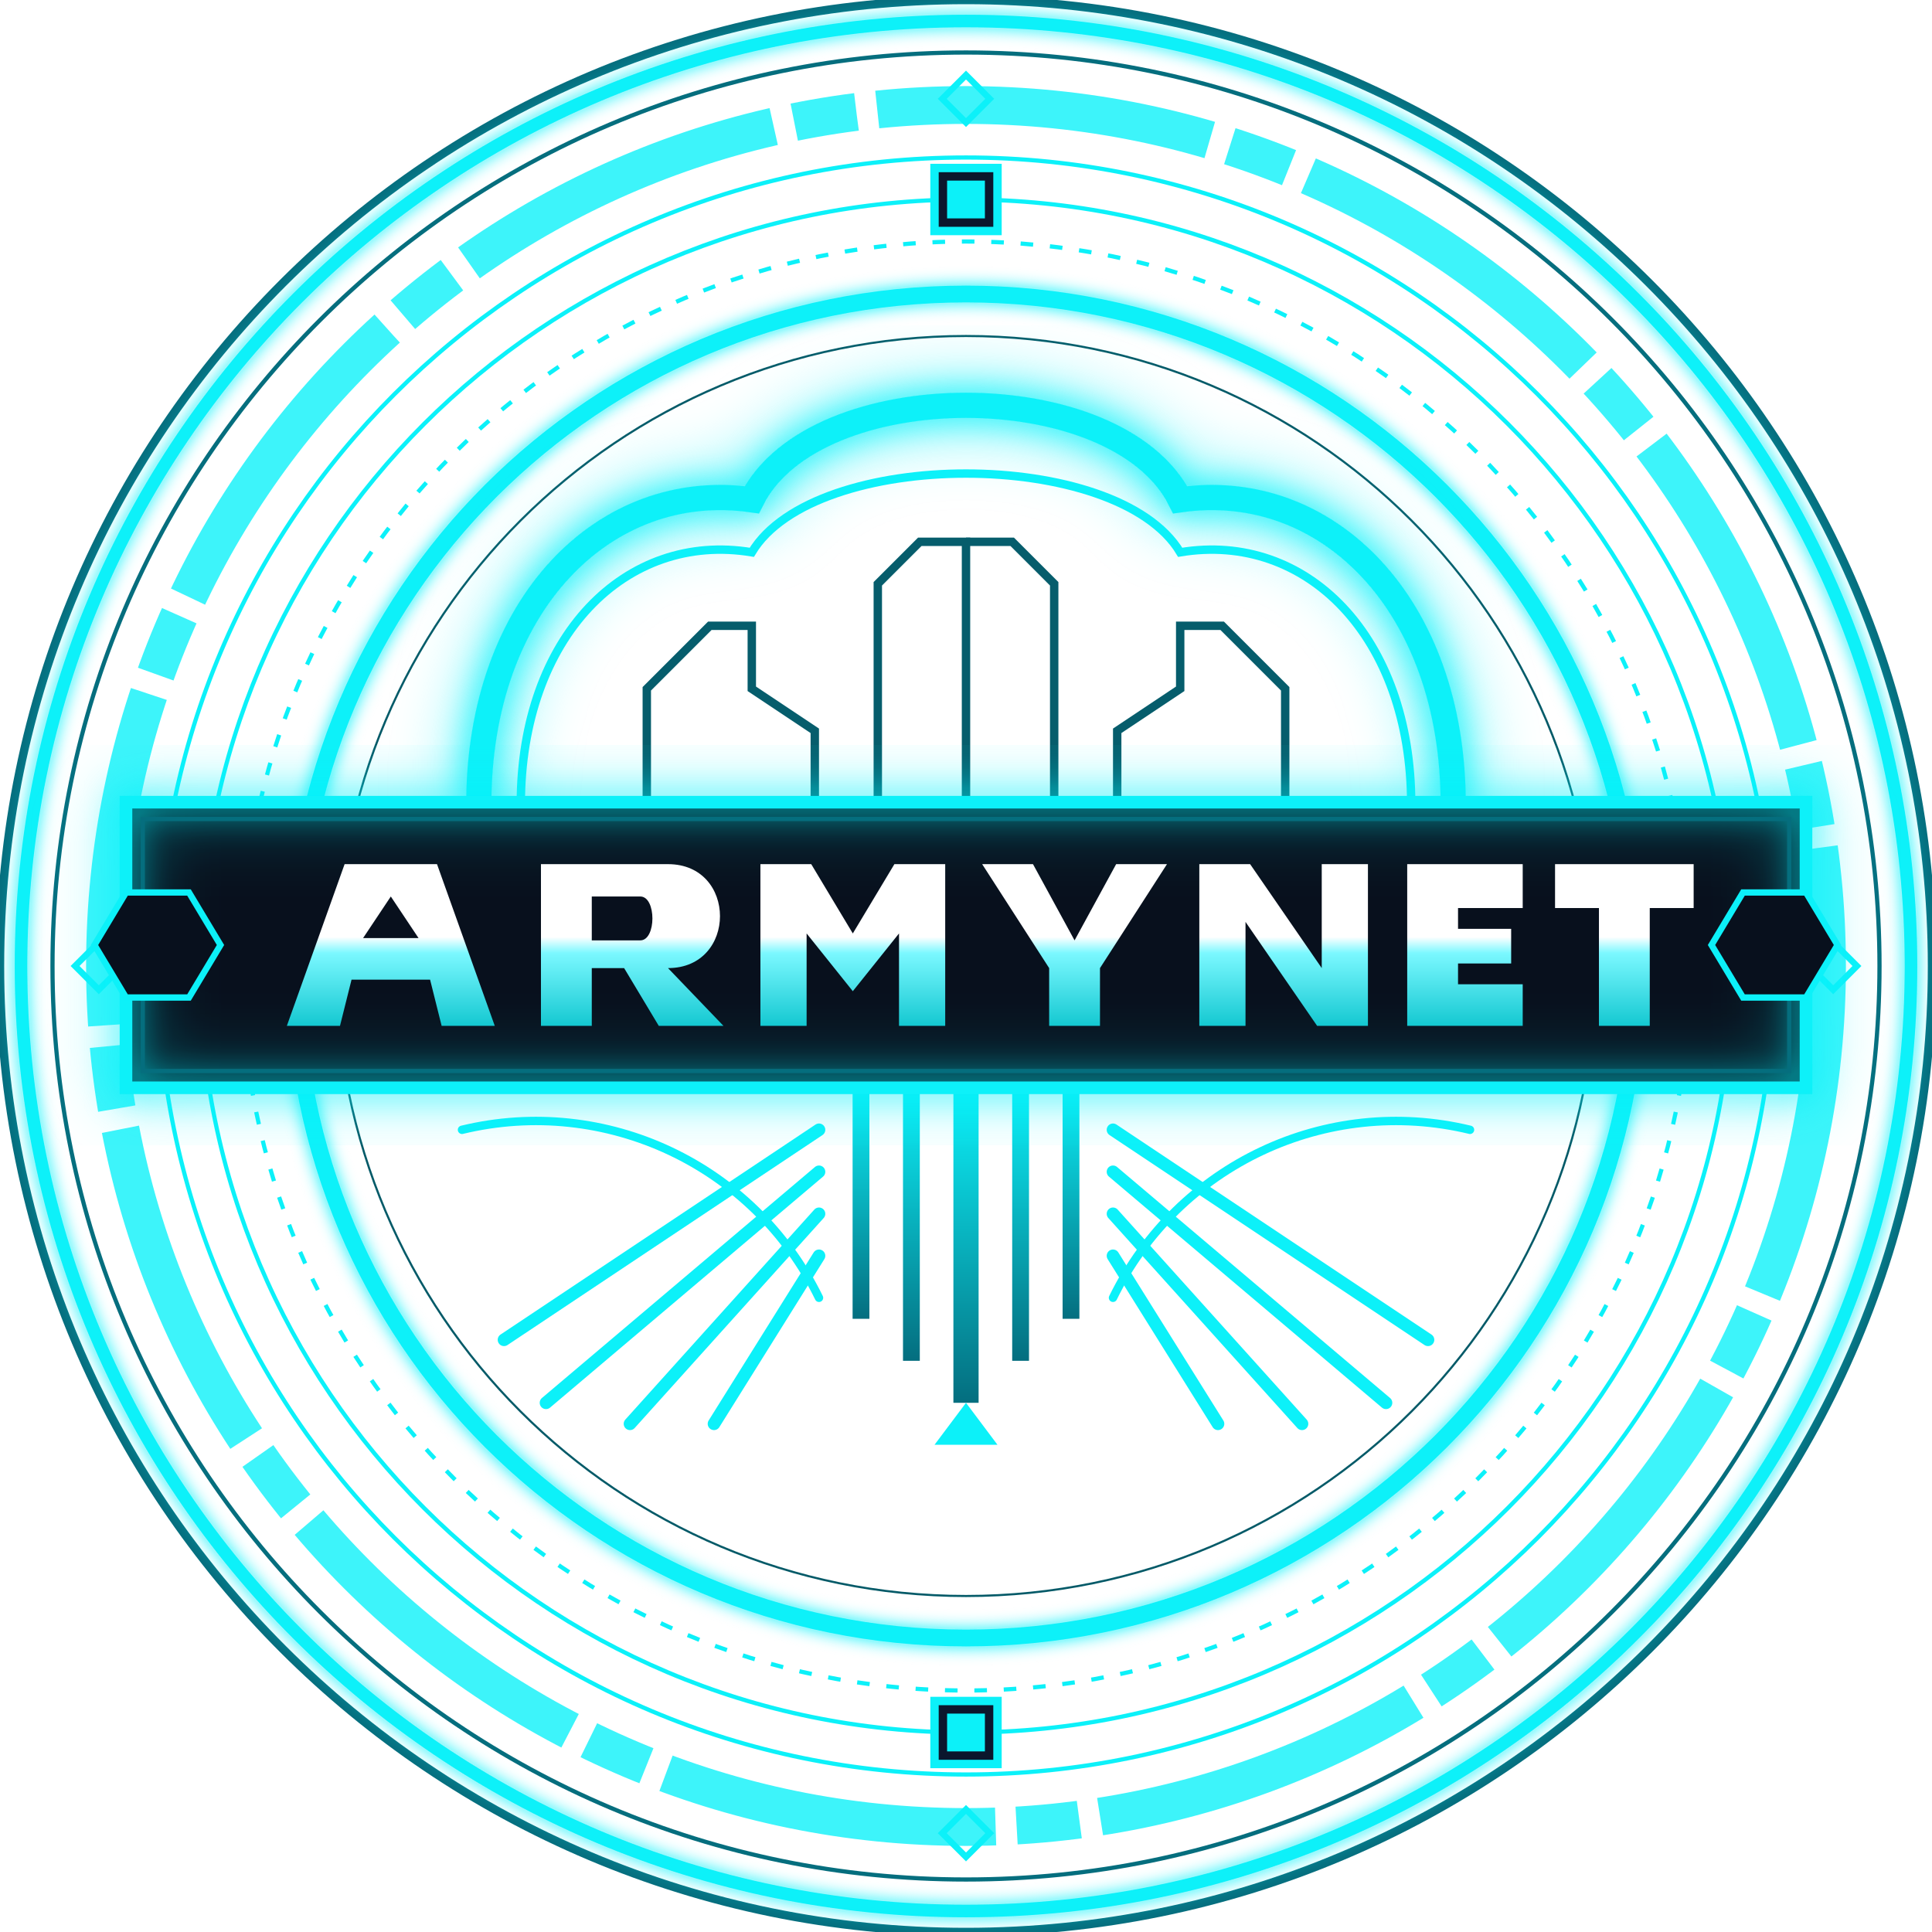
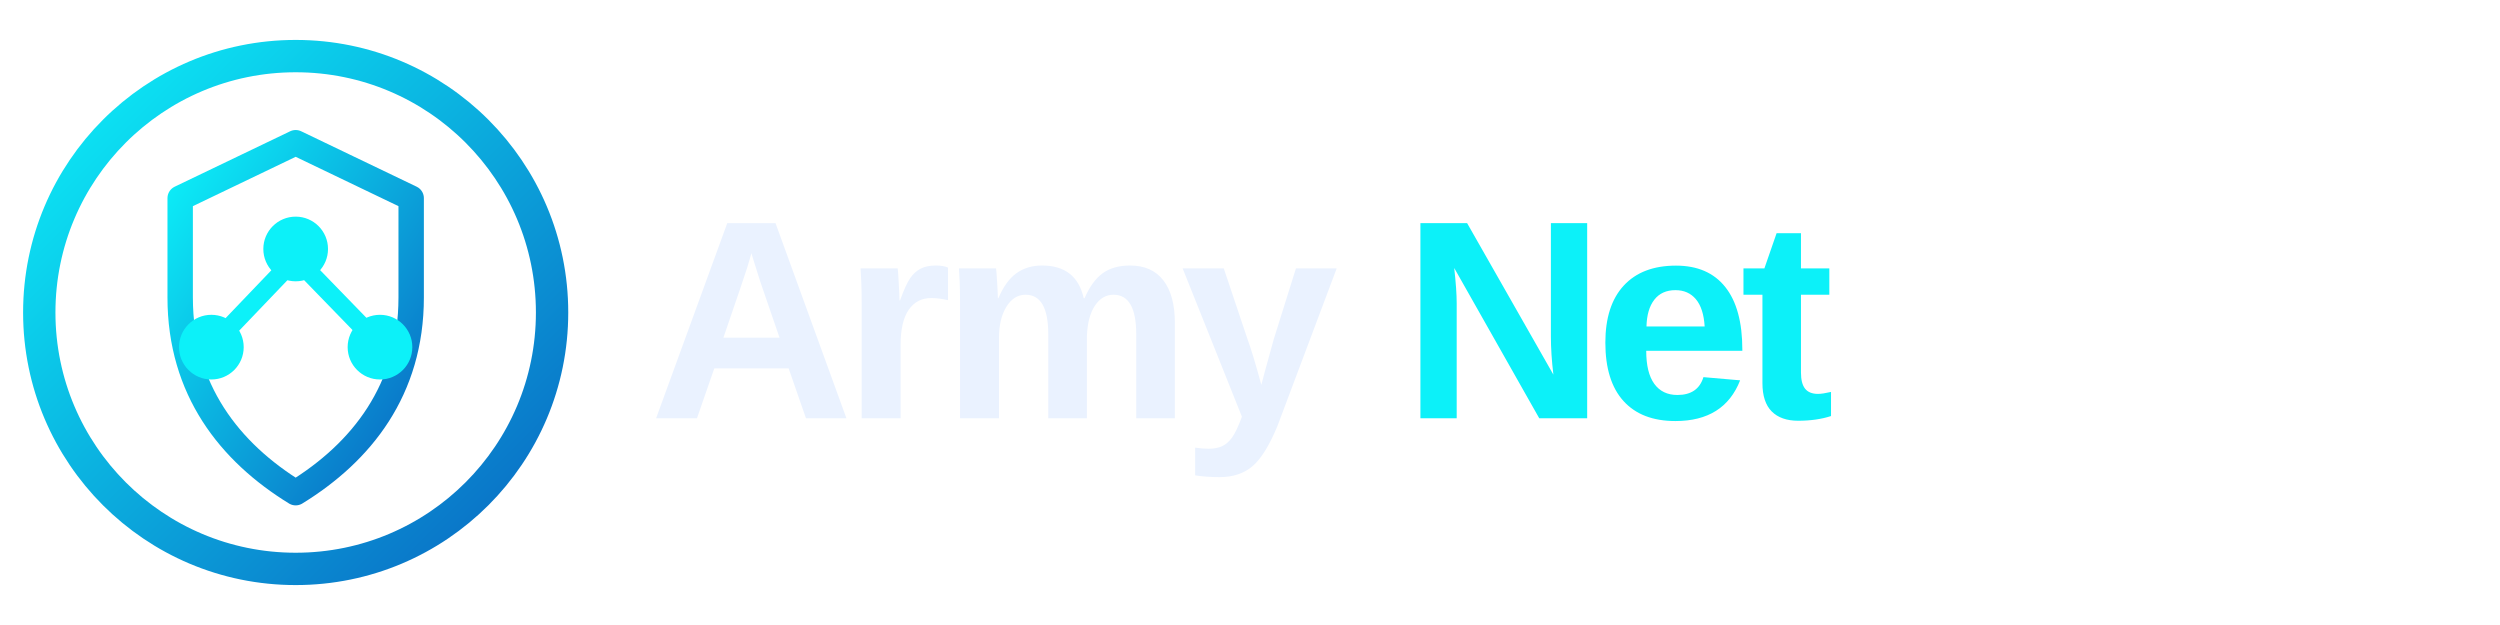
- <svg xmlns="http://www.w3.org/2000/svg" viewBox="52 52 920 920" width="100%" height="100%">
+ <svg xmlns="http://www.w3.org/2000/svg" viewBox="0 0 1040 260" role="img" aria-labelledby="title desc">
  <defs>
-     <filter id="neonGlow" x="-20%" y="-20%" width="140%" height="140%">
-       <feGaussianBlur stdDeviation="8" result="blur1" />
-       <feGaussianBlur stdDeviation="15" result="blur2" />
-       <feMerge>
-         <feMergeNode in="blur2" />
-         <feMergeNode in="blur1" />
-         <feMergeNode in="SourceGraphic" />
-       </feMerge>
-     </filter>
-     <filter id="softGlow" x="-20%" y="-20%" width="140%" height="140%">
-       <feGaussianBlur stdDeviation="4" result="blur" />
-       <feMerge>
-         <feMergeNode in="blur" />
-         <feMergeNode in="SourceGraphic" />
-       </feMerge>
-     </filter>
-     <linearGradient id="textGradient" x1="0%" y1="0%" x2="0%" y2="100%">
-       <stop offset="45%" stop-color="#ffffff" />
-       <stop offset="55%" stop-color="#7bf8ff" />
-       <stop offset="100%" stop-color="#14c8d1" />
-     </linearGradient>
-     <linearGradient id="decoGradient" x1="0%" y1="0%" x2="0%" y2="100%">
-       <stop offset="0%" stop-color="#0cf1f9" />
-       <stop offset="100%" stop-color="#046e7f" />
+     <linearGradient id="g" x1="0" y1="0" x2="1" y2="1">
+       <stop stop-color="#0CF1F9" />
+       <stop offset="1" stop-color="#0A66C2" />
    </linearGradient>
  </defs>
-   <g transform="translate(512, 512)">
-     <circle r="460" fill="none" stroke="#056e7e" stroke-width="4" />
-     <circle r="450" fill="none" stroke="#0cf1f9" stroke-width="6" filter="url(#softGlow)" />
-     <circle r="435" fill="none" stroke="#056e7e" stroke-width="2" />
-     <circle r="410" fill="none" stroke="#0cf1f9" stroke-width="18" stroke-dasharray="160 10 30 10" opacity="0.8" />
-     <circle r="385" fill="none" stroke="#0cf1f9" stroke-width="2" />
-     <g stroke="#0cf1f9" stroke-width="2" fill="none">
-       <circle r="365" />
-       <circle r="345" stroke-dasharray="6 8" />
-       <rect x="-15" y="-380" width="30" height="30" fill="#0b172d" stroke="#0cf1f9" stroke-width="4" />
-       <rect x="-8" y="-373" width="16" height="16" fill="#0cf1f9" />
-       <rect x="-15" y="350" width="30" height="30" fill="#0b172d" stroke="#0cf1f9" stroke-width="4" />
-       <rect x="-8" y="357" width="16" height="16" fill="#0cf1f9" />
+   <svg x="0" y="7" width="246" height="246" viewBox="0 0 512 512">
+     <circle cx="256" cy="256" r="222" fill="none" stroke="url(#g)" stroke-width="28" />
+     <path d="M256 109 356 157v86c0 80-43 134-100 169-57-35-100-89-100-169v-86z" fill="none" stroke="url(#g)" stroke-width="22" stroke-linejoin="round" />
+     <g fill="none" stroke="#0CF1F9" stroke-width="16" stroke-linecap="round">
+       <path d="M256 209 190 278M256 209l67 69" />
    </g>
-     <g transform="rotate(45)">
-       <rect x="-300" y="-300" width="16" height="16" fill="none" stroke="#0cf1f9" stroke-width="3" />
-       <rect x="284" y="-300" width="16" height="16" fill="none" stroke="#0cf1f9" stroke-width="3" />
-       <rect x="-300" y="284" width="16" height="16" fill="none" stroke="#0cf1f9" stroke-width="3" />
-       <rect x="284" y="284" width="16" height="16" fill="none" stroke="#0cf1f9" stroke-width="3" />
+     <g fill="#0CF1F9">
+       <circle cx="256" cy="201" r="28" />
+       <circle cx="183" cy="286" r="28" />
+       <circle cx="329" cy="286" r="28" />
    </g>
-     <circle r="320" fill="none" stroke="#0cf1f9" stroke-width="8" filter="url(#softGlow)" />
-     <circle r="300" fill="none" stroke="#045a68" stroke-width="1" />
-   </g>
-   <g>
-     <path d="M 280 435 C 280 340, 340 280, 410 290 C 440 230, 584 230, 614 290 C 684 280, 744 340, 744 435" fill="none" stroke="#0cf1f9" stroke-width="12" filter="url(#neonGlow)" stroke-linecap="round" />
-     <path d="M 300 435 C 300 355, 350 305, 410 315 C 440 265, 584 265, 614 315 C 674 305, 724 355, 724 435" fill="none" stroke="#0cf1f9" stroke-width="4" />
-     <path d="M 360 435 L 360 380 L 390 350 L 410 350 L 410 380 L 440 400 L 440 435" fill="none" stroke="#065d6c" stroke-width="4" />
-     <path d="M 664 435 L 664 380 L 634 350 L 614 350 L 614 380 L 584 400 L 584 435" fill="none" stroke="#065d6c" stroke-width="4" />
-     <path d="M 470 435 L 470 330 L 490 310 L 512 310 L 512 435" fill="none" stroke="#065d6c" stroke-width="4" />
-     <path d="M 554 435 L 554 330 L 534 310 L 512 310" fill="none" stroke="#065d6c" stroke-width="4" />
-   </g>
-   <g transform="translate(512, 570)">
-     <rect x="-6" y="0" width="12" height="150" fill="url(#decoGradient)" />
-     <path d="M 0 150 L 15 170 L -15 170 Z" fill="#0cf1f9" />
-     <rect x="-30" y="0" width="8" height="130" fill="url(#decoGradient)" />
-     <rect x="22" y="0" width="8" height="130" fill="url(#decoGradient)" />
-     <rect x="-54" y="0" width="8" height="110" fill="url(#decoGradient)" />
-     <rect x="46" y="0" width="8" height="110" fill="url(#decoGradient)" />
-     <g stroke="#0cf1f9" stroke-width="6" fill="none" stroke-linecap="round">
-       <line x1="-70" y1="20" x2="-220" y2="120" />
-       <line x1="-70" y1="40" x2="-200" y2="150" />
-       <line x1="-70" y1="60" x2="-160" y2="160" />
-       <line x1="-70" y1="80" x2="-120" y2="160" />
-       <path d="M -70 100 A 150 150 0 0 0 -240 20" stroke-width="4" />
-     </g>
-     <g stroke="#0cf1f9" stroke-width="6" fill="none" stroke-linecap="round">
-       <line x1="70" y1="20" x2="220" y2="120" />
-       <line x1="70" y1="40" x2="200" y2="150" />
-       <line x1="70" y1="60" x2="160" y2="160" />
-       <line x1="70" y1="80" x2="120" y2="160" />
-       <path d="M 70 100 A 150 150 0 0 1 240 20" stroke-width="4" />
-     </g>
-   </g>
-   <g transform="translate(512, 502)">
-     <rect x="-400" y="-68" width="800" height="136" fill="#08101d" />
-     <rect x="-400" y="-68" width="800" height="136" fill="none" stroke="#0cf1f9" stroke-width="6" filter="url(#neonGlow)" />
-     <rect x="-392" y="-60" width="784" height="120" fill="none" stroke="#056e7e" stroke-width="2" />
-     <polygon points="-415,0 -400,-25 -370,-25 -355,0 -370,25 -400,25" fill="#08101d" stroke="#0cf1f9" stroke-width="3" />
-     <polygon points="415,0 400,-25 370,-25 355,0 370,25 400,25" fill="#08101d" stroke="#0cf1f9" stroke-width="3" />
-     <g transform="scale(1.1) translate(3, 0)">
-       <g fill="url(#textGradient)">
-         <path d="M -297 35 L -272 -35 H -232 L -207 35 H -230 L -235 15 H -269 L -274 35 Z M -264 -3 H -240 L -252 -21 Z" />
-         <path d="M -187 35 V -35 H -132 C -102 -35 -102 10 -132 10 L -108 35 H -136 L -151 10 H -165 V 35 Z" />
-         <path d="M -92 35 V -35 H -70 L -52 -5 L -34 -35 H -12 V 35 H -32 V -5 L -52 20 L -72 -5 V 35 Z" />
-         <path d="M 4 -35 H 26 L 44 -2 L 62 -35 H 84 L 55 10 V 35 H 33 V 10 Z" />
-         <path d="M 98 35 V -35 H 120 L 151 10 V -35 H 171 V 35 H 149 L 118 -10 V 35 Z" />
-         <path d="M 188 -35 H 238 V -16 H 210 V -7 H 233 V 8 H 210 V 17 H 238 V 35 H 188 Z" />
-         <path d="M 252 -35 H 312 V -16 H 293 V 35 H 271 V -16 H 252 Z" />
-       </g>
-       <path d="M -165 -21 H -144 C -137 -21 -137 -2 -144 -2 H -165 Z" fill="#08101d" />
-     </g>
-   </g>
+   </svg>
+   <text x="270" y="174" font-family="Manrope,Arial,sans-serif" font-size="118" font-weight="800" letter-spacing="-5" fill="#EAF2FF">Army</text>
+   <text x="583" y="174" font-family="Manrope,Arial,sans-serif" font-size="118" font-weight="800" letter-spacing="-5" fill="#0CF1F9">Net</text>
</svg>
